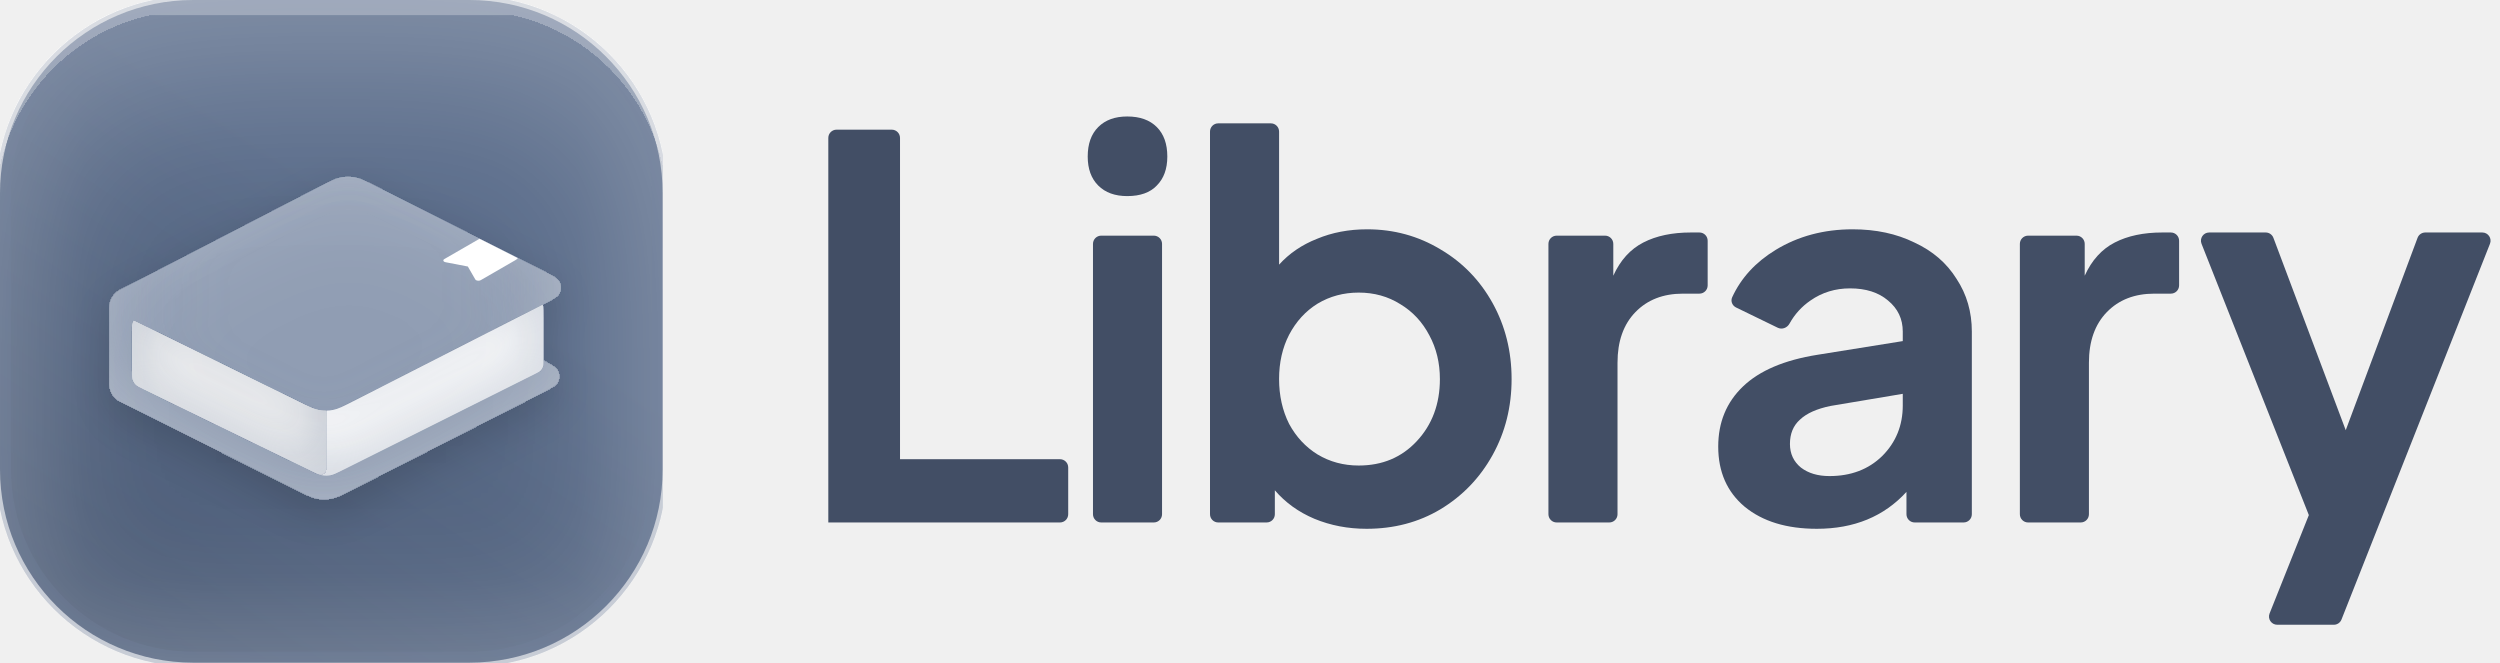
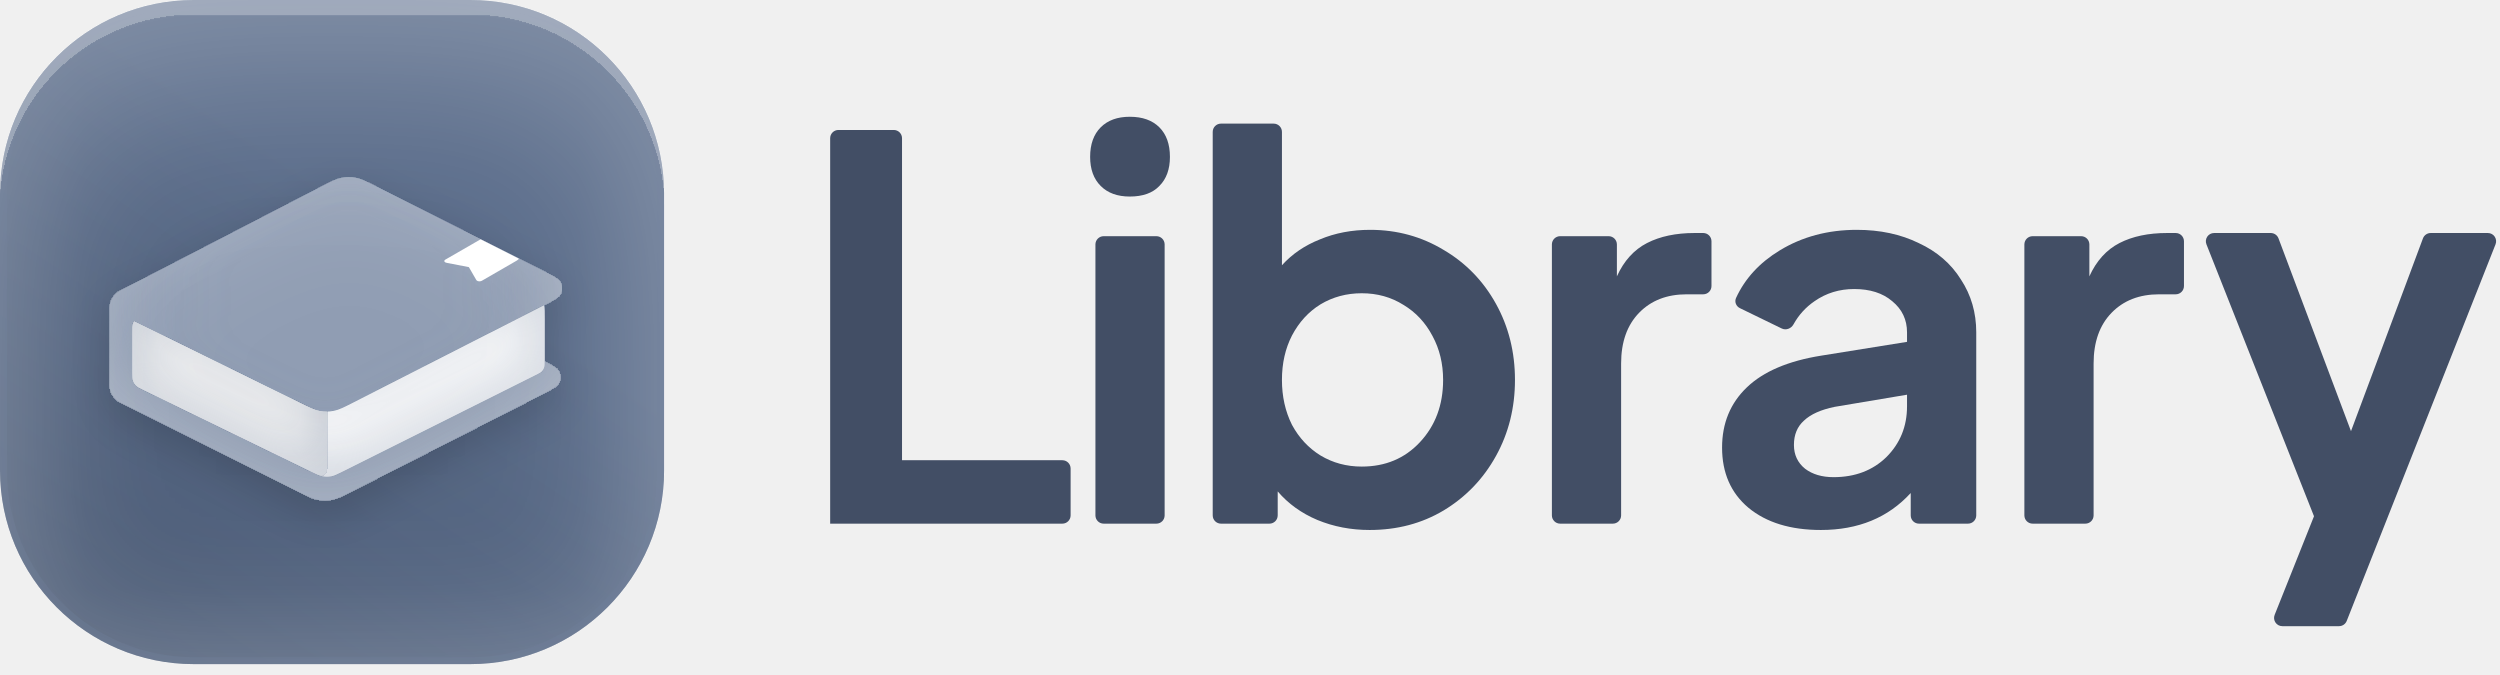
- <svg xmlns="http://www.w3.org/2000/svg" width="166" height="44" viewBox="0 0 166 44" fill="none">
-   <g filter="url(#filter0_ii_8402_9326)">
-     <rect width="44" height="44" rx="12.833" fill="url(#paint0_linear_8402_9326)" />
-     <g filter="url(#filter1_dii_8402_9326)">
-       <g filter="url(#filter2_i_8402_9326)">
-         <path d="M8.8 21.24C8.032 20.862 7.647 20.673 7.522 20.414C7.412 20.189 7.41 19.926 7.515 19.698C7.635 19.436 8.015 19.24 8.776 18.846L21.268 12.38C21.938 12.033 22.273 11.86 22.625 11.791C22.938 11.729 23.259 11.728 23.571 11.786C23.924 11.852 24.261 12.022 24.934 12.363L35.891 17.905C36.651 18.29 37.031 18.482 37.154 18.742C37.261 18.968 37.261 19.23 37.155 19.456C37.033 19.716 36.654 19.91 35.895 20.297L23.446 26.647C22.787 26.983 22.458 27.151 22.112 27.218C21.805 27.278 21.49 27.281 21.183 27.225C20.836 27.163 20.504 26.999 19.841 26.673L8.8 21.24Z" fill="#909DB3" />
+ <svg xmlns="http://www.w3.org/2000/svg" width="152" height="41" viewBox="0 0 152 41" fill="none">
+   <g filter="url(#filter0_ii_9470_1017)">
+     <rect width="40.379" height="40.379" rx="11.777" fill="url(#paint0_linear_9470_1017)" />
+     <rect x="0.21" y="0.21" width="39.958" height="39.958" rx="11.567" stroke="#5A6C8A" stroke-opacity="0.34" stroke-width="0.421" stroke-linecap="round" />
+     <g filter="url(#filter1_dii_9470_1017)">
+       <g filter="url(#filter2_i_9470_1017)">
+         <path d="M8.075 19.493C7.37 19.146 7.017 18.972 6.902 18.734C6.801 18.527 6.799 18.286 6.895 18.077C7.005 17.837 7.354 17.656 8.052 17.295L19.517 11.361C20.131 11.043 20.439 10.884 20.762 10.82C21.049 10.764 21.343 10.763 21.63 10.816C21.954 10.877 22.263 11.033 22.881 11.346L32.936 16.432C33.633 16.785 33.982 16.961 34.095 17.199C34.193 17.407 34.193 17.647 34.096 17.855C33.984 18.094 33.636 18.271 32.94 18.627L21.515 24.454C20.911 24.762 20.609 24.917 20.291 24.979C20.01 25.034 19.721 25.036 19.438 24.985C19.12 24.927 18.816 24.778 18.207 24.478L8.075 19.493Z" fill="#909DB3" />
      </g>
-       <g filter="url(#filter3_i_8402_9326)">
-         <path fill-rule="evenodd" clip-rule="evenodd" d="M9.518 21.594V24.267L12.165 22.896L9.518 21.594ZM32.441 22.059L35.807 23.796C36.557 24.183 36.932 24.376 37.053 24.636C37.159 24.862 37.158 25.123 37.052 25.348C36.93 25.607 36.554 25.799 35.801 26.182L23.347 32.535L23.347 32.535C22.682 32.874 22.35 33.044 22.001 33.111C21.691 33.171 21.373 33.172 21.064 33.114C20.714 33.049 20.381 32.882 19.714 32.547L9.518 27.429V27.431L8.002 26.681C7.544 26.456 7.255 25.989 7.255 25.479V20.431C7.255 19.925 7.539 19.463 7.99 19.234L9.518 18.461V18.462L21.268 12.38C21.938 12.033 22.273 11.86 22.626 11.791C22.938 11.729 23.259 11.728 23.571 11.786C23.924 11.852 24.261 12.023 24.934 12.363L24.934 12.363L35.891 17.905C36.651 18.29 37.031 18.482 37.154 18.742C37.261 18.968 37.261 19.23 37.155 19.456C37.033 19.716 36.654 19.91 35.895 20.297L32.441 22.059Z" fill="#909DB3" />
+       <g filter="url(#filter3_i_9470_1017)">
+         <path fill-rule="evenodd" clip-rule="evenodd" d="M8.734 19.818V22.271L11.164 21.013L8.734 19.818ZM29.769 20.245L32.859 21.839C33.548 22.194 33.892 22.372 34.003 22.61C34.1 22.817 34.099 23.056 34.002 23.263C33.889 23.501 33.544 23.677 32.854 24.029L21.424 29.859C20.815 30.17 20.51 30.326 20.189 30.388C19.905 30.442 19.613 30.444 19.329 30.39C19.008 30.331 18.702 30.177 18.09 29.87L8.734 25.173V25.175L7.342 24.487C6.922 24.28 6.657 23.852 6.657 23.384V18.751C6.657 18.287 6.918 17.862 7.332 17.653L8.734 16.943V16.944L19.517 11.362C20.132 11.044 20.439 10.885 20.762 10.822C21.049 10.765 21.343 10.764 21.631 10.818C21.954 10.878 22.263 11.034 22.881 11.347L32.936 16.433C33.634 16.786 33.982 16.962 34.095 17.2C34.193 17.408 34.194 17.648 34.096 17.856C33.984 18.095 33.636 18.272 32.94 18.628L29.769 20.245Z" fill="#909DB3" />
      </g>
-       <g filter="url(#filter4_i_8402_9326)">
-         <path d="M8.878 21.279C8.849 21.328 8.826 21.38 8.807 21.435C8.764 21.565 8.764 21.711 8.764 22.003V24.635C8.764 24.94 8.764 25.092 8.81 25.226C8.852 25.344 8.919 25.452 9.007 25.541C9.107 25.641 9.244 25.708 9.518 25.841L20.61 31.243C21 31.433 21.195 31.528 21.399 31.565C21.579 31.597 21.764 31.596 21.944 31.562C22.148 31.523 22.341 31.426 22.729 31.232L35.497 24.849C35.712 24.741 35.82 24.687 35.898 24.607C35.968 24.536 36.021 24.45 36.053 24.356C36.09 24.25 36.09 24.13 36.09 23.889V21.143C36.09 20.692 36.09 20.434 36.041 20.222C35.994 20.246 35.945 20.271 35.895 20.297L23.446 26.647C22.787 26.983 22.458 27.151 22.112 27.218C21.805 27.278 21.49 27.281 21.183 27.225C20.836 27.163 20.504 26.999 19.841 26.673L8.878 21.279Z" fill="white" />
+       <g filter="url(#filter4_i_9470_1017)">
+         <path d="M8.147 19.528C8.121 19.573 8.099 19.621 8.082 19.671C8.042 19.79 8.042 19.925 8.042 20.193V22.608C8.042 22.888 8.042 23.027 8.085 23.15C8.123 23.259 8.184 23.358 8.266 23.439C8.357 23.532 8.483 23.593 8.734 23.715L18.914 28.673C19.271 28.847 19.45 28.934 19.637 28.968C19.803 28.997 19.973 28.997 20.138 28.965C20.325 28.929 20.502 28.84 20.858 28.663L32.575 22.804C32.773 22.705 32.872 22.656 32.944 22.582C33.008 22.517 33.056 22.438 33.086 22.352C33.12 22.255 33.12 22.144 33.12 21.923V19.404C33.12 18.99 33.12 18.753 33.074 18.559C33.031 18.581 32.986 18.603 32.941 18.627L21.516 24.454C20.912 24.763 20.61 24.917 20.292 24.979C20.011 25.034 19.721 25.036 19.439 24.985C19.121 24.928 18.816 24.778 18.208 24.478L8.147 19.528Z" fill="white" />
      </g>
-       <g filter="url(#filter5_i_8402_9326)">
-         <path d="M8.878 21.279C8.805 21.404 8.764 21.549 8.764 21.7V24.635C8.764 24.94 8.764 25.092 8.81 25.226C8.852 25.344 8.919 25.452 9.007 25.541C9.107 25.641 9.244 25.708 9.518 25.841L20.717 31.295C21.034 31.45 21.192 31.527 21.321 31.507C21.433 31.489 21.533 31.427 21.598 31.333C21.672 31.226 21.672 31.05 21.672 30.698V27.756C21.672 27.561 21.672 27.401 21.669 27.265C21.506 27.267 21.343 27.254 21.183 27.225C20.836 27.163 20.504 26.999 19.841 26.673L8.878 21.279Z" fill="#F5F5F5" />
+       <g filter="url(#filter5_i_9470_1017)">
+         <path d="M8.147 19.528C8.08 19.644 8.042 19.776 8.042 19.915V22.609C8.042 22.888 8.042 23.027 8.085 23.15C8.123 23.259 8.184 23.358 8.266 23.439C8.357 23.532 8.483 23.593 8.734 23.715L19.011 28.72C19.302 28.862 19.448 28.933 19.566 28.915C19.669 28.899 19.761 28.841 19.82 28.755C19.888 28.657 19.888 28.495 19.888 28.172V25.472C19.888 25.294 19.888 25.147 19.885 25.022C19.736 25.024 19.587 25.012 19.439 24.985C19.121 24.928 18.816 24.778 18.208 24.479L8.147 19.528Z" fill="#F5F5F5" />
      </g>
-       <path d="M31.839 15.856L34.384 17.143C34.346 17.189 34.292 17.233 34.219 17.276L31.922 18.602C31.896 18.617 31.864 18.629 31.829 18.635C31.773 18.644 31.713 18.641 31.66 18.624C31.608 18.608 31.57 18.58 31.555 18.547L31.065 17.697L29.592 17.413C29.558 17.407 29.524 17.397 29.499 17.382C29.414 17.333 29.415 17.253 29.5 17.204L31.797 15.878C31.811 15.87 31.825 15.863 31.839 15.856Z" fill="white" />
+       <path d="M29.217 14.551L31.553 15.732C31.519 15.774 31.469 15.815 31.402 15.854L29.294 17.072C29.27 17.085 29.241 17.096 29.209 17.101C29.157 17.11 29.102 17.107 29.053 17.092C29.006 17.077 28.971 17.051 28.957 17.02L28.507 16.241L27.156 15.98C27.124 15.975 27.093 15.965 27.07 15.951C26.992 15.906 26.994 15.834 27.071 15.789L29.18 14.572C29.192 14.564 29.205 14.557 29.217 14.551Z" fill="white" />
    </g>
-     <rect x="0.229" y="0.229" width="43.542" height="43.542" rx="12.604" stroke="#5A6C8A" stroke-opacity="0.34" strokeWidth="0.458" strokeLinecap="round" />
  </g>
-   <path d="M55 9.157C55 8.855 55.245 8.61 55.547 8.61H59.214C59.516 8.61 59.761 8.855 59.761 9.157V30.491H70.382C70.684 30.491 70.929 30.736 70.929 31.038V34.145C70.929 34.447 70.684 34.692 70.382 34.692H55V9.157Z" fill="#424E65" />
-   <path d="M72.574 16.194C72.574 15.892 72.819 15.647 73.121 15.647H76.613C76.915 15.647 77.16 15.892 77.16 16.194V34.145C77.16 34.447 76.915 34.692 76.613 34.692H73.121C72.819 34.692 72.574 34.447 72.574 34.145V16.194ZM72.224 10.395C72.224 9.555 72.457 8.901 72.924 8.435C73.391 7.968 74.032 7.734 74.849 7.734C75.69 7.734 76.343 7.968 76.81 8.435C77.277 8.901 77.51 9.555 77.51 10.395C77.51 11.212 77.277 11.854 76.81 12.321C76.366 12.787 75.713 13.021 74.849 13.021C74.032 13.021 73.391 12.787 72.924 12.321C72.457 11.854 72.224 11.212 72.224 10.395Z" fill="#424E65" />
-   <path d="M90.742 35.112C89.505 35.112 88.35 34.891 87.276 34.447C86.226 34.004 85.351 33.373 84.65 32.556V34.145C84.65 34.447 84.406 34.692 84.103 34.692H80.891C80.589 34.692 80.344 34.447 80.344 34.145V8.737C80.344 8.434 80.589 8.19 80.891 8.19H84.383C84.686 8.19 84.931 8.434 84.931 8.737V17.572C85.607 16.825 86.448 16.253 87.451 15.857C88.455 15.437 89.564 15.226 90.777 15.226C92.551 15.226 94.173 15.67 95.644 16.557C97.114 17.421 98.269 18.611 99.11 20.128C99.95 21.645 100.37 23.326 100.37 25.169C100.37 27.013 99.95 28.694 99.11 30.211C98.269 31.728 97.114 32.93 95.644 33.817C94.197 34.68 92.563 35.112 90.742 35.112ZM84.931 25.169C84.931 26.266 85.152 27.258 85.596 28.145C86.063 29.009 86.693 29.686 87.486 30.176C88.303 30.666 89.213 30.911 90.217 30.911C91.781 30.911 93.065 30.374 94.068 29.3C95.095 28.204 95.609 26.826 95.609 25.169C95.609 24.096 95.375 23.127 94.908 22.264C94.442 21.377 93.8 20.688 92.983 20.198C92.166 19.684 91.244 19.428 90.217 19.428C89.213 19.428 88.303 19.673 87.486 20.163C86.693 20.653 86.063 21.342 85.596 22.229C85.152 23.092 84.931 24.072 84.931 25.169Z" fill="#424E65" />
-   <path d="M102.816 16.194C102.816 15.892 103.061 15.647 103.363 15.647H106.576C106.878 15.647 107.123 15.892 107.123 16.194V18.307C107.589 17.28 108.255 16.545 109.118 16.102C109.982 15.658 111.032 15.437 112.269 15.437H112.842C113.144 15.437 113.389 15.681 113.389 15.984V18.951C113.389 19.253 113.144 19.498 112.842 19.498H111.744C110.437 19.498 109.387 19.906 108.593 20.723C107.799 21.54 107.403 22.66 107.403 24.084V34.145C107.403 34.447 107.158 34.692 106.856 34.692H103.363C103.061 34.692 102.816 34.447 102.816 34.145V16.194Z" fill="#424E65" />
-   <path d="M120.637 35.112C118.63 35.112 117.031 34.622 115.841 33.642C114.674 32.661 114.09 31.331 114.09 29.651C114.09 28.04 114.639 26.71 115.736 25.66C116.833 24.609 118.478 23.909 120.672 23.559L126.344 22.649V22.018C126.344 21.178 126.017 20.49 125.364 19.953C124.733 19.416 123.893 19.148 122.843 19.148C121.863 19.148 120.987 19.416 120.217 19.953C119.629 20.357 119.165 20.869 118.822 21.49C118.67 21.767 118.33 21.901 118.045 21.763L115.274 20.416C115.02 20.292 114.899 19.995 115.017 19.738C115.606 18.456 116.569 17.407 117.906 16.592C119.4 15.682 121.104 15.226 123.018 15.226C124.558 15.226 125.924 15.518 127.114 16.102C128.328 16.662 129.261 17.467 129.915 18.517C130.592 19.544 130.93 20.711 130.93 22.018V34.145C130.93 34.447 130.685 34.692 130.383 34.692H127.136C126.834 34.692 126.589 34.447 126.589 34.145V32.661C125.095 34.295 123.111 35.112 120.637 35.112ZM118.852 29.476C118.852 30.129 119.097 30.654 119.587 31.051C120.077 31.424 120.707 31.611 121.477 31.611C122.901 31.611 124.068 31.168 124.978 30.281C125.889 29.371 126.344 28.25 126.344 26.92V26.15L121.547 26.955C120.637 27.142 119.96 27.445 119.517 27.865C119.073 28.262 118.852 28.799 118.852 29.476Z" fill="#424E65" />
-   <path d="M134.119 16.194C134.119 15.892 134.364 15.647 134.666 15.647H137.878C138.18 15.647 138.425 15.892 138.425 16.194V18.307C138.892 17.28 139.557 16.545 140.421 16.102C141.284 15.658 142.334 15.437 143.572 15.437H144.145C144.447 15.437 144.692 15.681 144.692 15.984V18.951C144.692 19.253 144.447 19.498 144.145 19.498H143.046C141.739 19.498 140.689 19.906 139.895 20.723C139.102 21.54 138.705 22.66 138.705 24.084V34.145C138.705 34.447 138.46 34.692 138.158 34.692H134.666C134.364 34.692 134.119 34.447 134.119 34.145V16.194Z" fill="#424E65" />
-   <path d="M153.307 34.202L146.181 16.185C146.039 15.826 146.303 15.437 146.689 15.437H150.442C150.67 15.437 150.874 15.578 150.954 15.791L155.757 28.565L160.526 15.792C160.606 15.578 160.81 15.437 161.039 15.437H164.826C165.212 15.437 165.477 15.826 165.335 16.185L155.474 41.138C155.392 41.347 155.19 41.484 154.965 41.484H151.208C150.821 41.484 150.557 41.093 150.7 40.734L153.307 34.202Z" fill="#424E65" />
+   <path d="M50.474 8.404C50.474 8.127 50.699 7.902 50.976 7.902H54.341C54.619 7.902 54.843 8.127 54.843 8.404V27.982H64.591C64.868 27.982 65.093 28.207 65.093 28.484V31.336C65.093 31.613 64.868 31.838 64.591 31.838H50.474V8.404Z" fill="#424E65" />
+   <path d="M66.602 14.862C66.602 14.585 66.826 14.36 67.104 14.36H70.308C70.586 14.36 70.81 14.585 70.81 14.862V31.336C70.81 31.613 70.586 31.838 70.308 31.838H67.104C66.826 31.838 66.602 31.613 66.602 31.336V14.862ZM66.28 9.54C66.28 8.769 66.495 8.17 66.923 7.741C67.351 7.313 67.94 7.099 68.69 7.099C69.461 7.099 70.061 7.313 70.489 7.741C70.918 8.17 71.132 8.769 71.132 9.54C71.132 10.29 70.918 10.879 70.489 11.307C70.082 11.736 69.482 11.95 68.69 11.95C67.94 11.95 67.351 11.736 66.923 11.307C66.495 10.879 66.28 10.29 66.28 9.54Z" fill="#424E65" />
+   <path d="M83.275 32.223C82.14 32.223 81.079 32.02 80.094 31.613C79.13 31.206 78.327 30.628 77.684 29.878V31.336C77.684 31.613 77.46 31.838 77.183 31.838H74.235C73.957 31.838 73.733 31.613 73.733 31.336V8.018C73.733 7.741 73.957 7.516 74.235 7.516H77.439C77.717 7.516 77.942 7.741 77.942 8.018V16.127C78.563 15.441 79.334 14.917 80.255 14.553C81.176 14.167 82.193 13.974 83.307 13.974C84.935 13.974 86.424 14.381 87.773 15.195C89.122 15.988 90.183 17.08 90.954 18.472C91.725 19.864 92.11 21.407 92.11 23.099C92.11 24.791 91.725 26.333 90.954 27.725C90.183 29.118 89.122 30.221 87.773 31.035C86.445 31.827 84.946 32.223 83.275 32.223ZM77.942 23.099C77.942 24.105 78.145 25.016 78.552 25.83C78.98 26.622 79.559 27.243 80.287 27.693C81.037 28.143 81.872 28.368 82.793 28.368C84.228 28.368 85.406 27.875 86.327 26.89C87.27 25.883 87.741 24.62 87.741 23.099C87.741 22.113 87.527 21.225 87.098 20.432C86.67 19.618 86.081 18.986 85.331 18.537C84.582 18.065 83.735 17.83 82.793 17.83C81.872 17.83 81.037 18.055 80.287 18.504C79.559 18.954 78.98 19.586 78.552 20.4C78.145 21.192 77.942 22.092 77.942 23.099Z" fill="#424E65" />
+   <path d="M94.355 14.862C94.355 14.585 94.58 14.36 94.857 14.36H97.805C98.082 14.36 98.307 14.585 98.307 14.862V16.802C98.736 15.859 99.346 15.184 100.139 14.777C100.931 14.37 101.895 14.167 103.03 14.167H103.556C103.834 14.167 104.058 14.392 104.058 14.669V17.392C104.058 17.669 103.834 17.894 103.556 17.894H102.548C101.349 17.894 100.385 18.269 99.657 19.018C98.928 19.768 98.564 20.796 98.564 22.103V31.336C98.564 31.613 98.34 31.838 98.062 31.838H94.857C94.58 31.838 94.355 31.613 94.355 31.336V14.862Z" fill="#424E65" />
+   <path d="M110.71 32.223C108.868 32.223 107.4 31.774 106.308 30.874C105.237 29.974 104.702 28.753 104.702 27.211C104.702 25.733 105.205 24.512 106.212 23.549C107.218 22.585 108.728 21.942 110.742 21.621L115.947 20.785V20.207C115.947 19.436 115.647 18.804 115.047 18.312C114.469 17.819 113.698 17.573 112.734 17.573C111.834 17.573 111.031 17.819 110.324 18.312C109.785 18.682 109.358 19.153 109.044 19.722C108.904 19.977 108.592 20.099 108.331 19.973L105.787 18.736C105.554 18.623 105.444 18.35 105.552 18.115C106.093 16.938 106.976 15.975 108.204 15.227C109.574 14.392 111.138 13.974 112.894 13.974C114.308 13.974 115.561 14.242 116.654 14.777C117.767 15.291 118.624 16.03 119.224 16.994C119.845 17.937 120.156 19.008 120.156 20.207V31.336C120.156 31.613 119.931 31.838 119.654 31.838H116.674C116.396 31.838 116.172 31.613 116.172 31.336V29.974C114.801 31.474 112.98 32.223 110.71 32.223ZM109.071 27.051C109.071 27.65 109.296 28.132 109.746 28.497C110.196 28.839 110.774 29.011 111.481 29.011C112.787 29.011 113.858 28.604 114.694 27.79C115.529 26.954 115.947 25.926 115.947 24.705V23.998L111.545 24.737C110.71 24.909 110.089 25.187 109.682 25.573C109.275 25.937 109.071 26.43 109.071 27.051Z" fill="#424E65" />
+   <path d="M123.082 14.862C123.082 14.585 123.307 14.36 123.584 14.36H126.532C126.809 14.36 127.034 14.585 127.034 14.862V16.802C127.462 15.859 128.073 15.184 128.865 14.777C129.658 14.37 130.621 14.167 131.757 14.167H132.283C132.56 14.167 132.785 14.392 132.785 14.669V17.392C132.785 17.669 132.56 17.894 132.283 17.894H131.275C130.075 17.894 129.111 18.269 128.383 19.018C127.655 19.768 127.291 20.796 127.291 22.103V31.336C127.291 31.613 127.066 31.838 126.789 31.838H123.584C123.307 31.838 123.082 31.613 123.082 31.336V14.862Z" fill="#424E65" />
+   <path d="M140.691 31.388L134.151 14.854C134.021 14.524 134.264 14.167 134.618 14.167H138.062C138.271 14.167 138.458 14.297 138.532 14.492L142.94 26.215L147.316 14.493C147.389 14.297 147.577 14.167 147.786 14.167H151.262C151.616 14.167 151.859 14.524 151.729 14.854L142.68 37.753C142.604 37.945 142.419 38.071 142.213 38.071H138.765C138.41 38.071 138.167 37.712 138.299 37.383L140.691 31.388Z" fill="#424E65" />
  <defs>
-     <filter id="filter0_ii_8402_9326" x="0" y="0" width="44" height="49" filterUnits="userSpaceOnUse" color-interpolation-filters="sRGB">
+     <filter id="filter0_ii_9470_1017" x="0" y="0" width="40.379" height="44.967" filterUnits="userSpaceOnUse" color-interpolation-filters="sRGB">
      <feFlood flood-opacity="0" result="BackgroundImageFix" />
      <feBlend mode="normal" in="SourceGraphic" in2="BackgroundImageFix" result="shape" />
      <feColorMatrix in="SourceAlpha" type="matrix" values="0 0 0 0 0 0 0 0 0 0 0 0 0 0 0 0 0 0 127 0" result="hardAlpha" />
-       <feOffset dy="1" />
+       <feOffset dy="0.918" />
      <feComposite in2="hardAlpha" operator="arithmetic" k2="-1" k3="1" />
      <feColorMatrix type="matrix" values="0 0 0 0 1 0 0 0 0 1 0 0 0 0 1 0 0 0 0.27 0" />
-       <feBlend mode="normal" in2="shape" result="effect1_innerShadow_8402_9326" />
+       <feBlend mode="normal" in2="shape" result="effect1_innerShadow_9470_1017" />
      <feColorMatrix in="SourceAlpha" type="matrix" values="0 0 0 0 0 0 0 0 0 0 0 0 0 0 0 0 0 0 127 0" result="hardAlpha" />
-       <feOffset dy="5" />
-       <feGaussianBlur stdDeviation="6" />
+       <feOffset dy="4.589" />
+       <feGaussianBlur stdDeviation="5.506" />
      <feComposite in2="hardAlpha" operator="arithmetic" k2="-1" k3="1" />
      <feColorMatrix type="matrix" values="0 0 0 0 1 0 0 0 0 1 0 0 0 0 1 0 0 0 0.25 0" />
-       <feBlend mode="normal" in2="effect1_innerShadow_8402_9326" result="effect2_innerShadow_8402_9326" />
+       <feBlend mode="normal" in2="effect1_innerShadow_9470_1017" result="effect2_innerShadow_9470_1017" />
    </filter>
-     <filter id="filter1_dii_8402_9326" x="4.423" y="9.856" width="35.642" height="27.076" filterUnits="userSpaceOnUse" color-interpolation-filters="sRGB">
+     <filter id="filter1_dii_9470_1017" x="4.058" y="9.045" width="32.709" height="24.849" filterUnits="userSpaceOnUse" color-interpolation-filters="sRGB">
      <feFlood flood-opacity="0" result="BackgroundImageFix" />
      <feColorMatrix in="SourceAlpha" type="matrix" values="0 0 0 0 0 0 0 0 0 0 0 0 0 0 0 0 0 0 127 0" result="hardAlpha" />
-       <feOffset dy="0.944" />
-       <feGaussianBlur stdDeviation="1.416" />
+       <feOffset dy="0.866" />
+       <feGaussianBlur stdDeviation="1.299" />
      <feComposite in2="hardAlpha" operator="out" />
      <feColorMatrix type="matrix" values="0 0 0 0 0 0 0 0 0 0 0 0 0 0 0 0 0 0 0.16 0" />
-       <feBlend mode="normal" in2="BackgroundImageFix" result="effect1_dropShadow_8402_9326" />
-       <feBlend mode="normal" in="SourceGraphic" in2="effect1_dropShadow_8402_9326" result="shape" />
+       <feBlend mode="normal" in2="BackgroundImageFix" result="effect1_dropShadow_9470_1017" />
+       <feBlend mode="normal" in="SourceGraphic" in2="effect1_dropShadow_9470_1017" result="shape" />
      <feColorMatrix in="SourceAlpha" type="matrix" values="0 0 0 0 0 0 0 0 0 0 0 0 0 0 0 0 0 0 127 0" result="hardAlpha" />
-       <feOffset dy="-1.888" />
-       <feGaussianBlur stdDeviation="1.888" />
+       <feOffset dy="-1.732" />
+       <feGaussianBlur stdDeviation="1.732" />
      <feComposite in2="hardAlpha" operator="arithmetic" k2="-1" k3="1" />
      <feColorMatrix type="matrix" values="0 0 0 0 1 0 0 0 0 1 0 0 0 0 1 0 0 0 0.25 0" />
-       <feBlend mode="normal" in2="shape" result="effect2_innerShadow_8402_9326" />
+       <feBlend mode="normal" in2="shape" result="effect2_innerShadow_9470_1017" />
      <feColorMatrix in="SourceAlpha" type="matrix" values="0 0 0 0 0 0 0 0 0 0 0 0 0 0 0 0 0 0 127 0" result="hardAlpha" />
-       <feOffset dy="0.944" />
-       <feGaussianBlur stdDeviation="3.775" />
+       <feOffset dy="0.866" />
+       <feGaussianBlur stdDeviation="3.465" />
      <feComposite in2="hardAlpha" operator="arithmetic" k2="-1" k3="1" />
      <feColorMatrix type="matrix" values="0 0 0 0 1 0 0 0 0 1 0 0 0 0 1 0 0 0 0.14 0" />
-       <feBlend mode="normal" in2="effect2_innerShadow_8402_9326" result="effect3_innerShadow_8402_9326" />
+       <feBlend mode="normal" in2="effect2_innerShadow_9470_1017" result="effect3_innerShadow_9470_1017" />
    </filter>
-     <filter id="filter2_i_8402_9326" x="7.438" y="8.912" width="29.796" height="18.353" filterUnits="userSpaceOnUse" color-interpolation-filters="sRGB">
+     <filter id="filter2_i_9470_1017" x="6.824" y="8.179" width="27.344" height="16.843" filterUnits="userSpaceOnUse" color-interpolation-filters="sRGB">
      <feFlood flood-opacity="0" result="BackgroundImageFix" />
      <feBlend mode="normal" in="SourceGraphic" in2="BackgroundImageFix" result="shape" />
      <feColorMatrix in="SourceAlpha" type="matrix" values="0 0 0 0 0 0 0 0 0 0 0 0 0 0 0 0 0 0 127 0" result="hardAlpha" />
-       <feOffset dy="-2.832" />
-       <feGaussianBlur stdDeviation="1.888" />
+       <feOffset dy="-2.599" />
+       <feGaussianBlur stdDeviation="1.732" />
      <feComposite in2="hardAlpha" operator="arithmetic" k2="-1" k3="1" />
      <feColorMatrix type="matrix" values="0 0 0 0 0.353 0 0 0 0 0.424 0 0 0 0 0.541 0 0 0 0.33 0" />
-       <feBlend mode="normal" in2="shape" result="effect1_innerShadow_8402_9326" />
+       <feBlend mode="normal" in2="shape" result="effect1_innerShadow_9470_1017" />
    </filter>
-     <filter id="filter3_i_8402_9326" x="7.255" y="8.744" width="29.979" height="24.413" filterUnits="userSpaceOnUse" color-interpolation-filters="sRGB">
+     <filter id="filter3_i_9470_1017" x="6.657" y="8.025" width="27.512" height="22.404" filterUnits="userSpaceOnUse" color-interpolation-filters="sRGB">
      <feFlood flood-opacity="0" result="BackgroundImageFix" />
      <feBlend mode="normal" in="SourceGraphic" in2="BackgroundImageFix" result="shape" />
      <feColorMatrix in="SourceAlpha" type="matrix" values="0 0 0 0 0 0 0 0 0 0 0 0 0 0 0 0 0 0 127 0" result="hardAlpha" />
-       <feOffset dy="-3" />
-       <feGaussianBlur stdDeviation="2" />
+       <feOffset dy="-2.753" />
+       <feGaussianBlur stdDeviation="1.835" />
      <feComposite in2="hardAlpha" operator="arithmetic" k2="-1" k3="1" />
      <feColorMatrix type="matrix" values="0 0 0 0 0.353 0 0 0 0 0.424 0 0 0 0 0.541 0 0 0 0.33 0" />
-       <feBlend mode="normal" in2="shape" result="effect1_innerShadow_8402_9326" />
+       <feBlend mode="normal" in2="shape" result="effect1_innerShadow_9470_1017" />
    </filter>
-     <filter id="filter4_i_8402_9326" x="8.764" y="19.222" width="27.326" height="12.366" filterUnits="userSpaceOnUse" color-interpolation-filters="sRGB">
+     <filter id="filter4_i_9470_1017" x="8.042" y="17.641" width="25.077" height="11.348" filterUnits="userSpaceOnUse" color-interpolation-filters="sRGB">
      <feFlood flood-opacity="0" result="BackgroundImageFix" />
      <feBlend mode="normal" in="SourceGraphic" in2="BackgroundImageFix" result="shape" />
      <feColorMatrix in="SourceAlpha" type="matrix" values="0 0 0 0 0 0 0 0 0 0 0 0 0 0 0 0 0 0 127 0" result="hardAlpha" />
-       <feOffset dy="-1" />
-       <feGaussianBlur stdDeviation="2" />
+       <feOffset dy="-0.918" />
+       <feGaussianBlur stdDeviation="1.835" />
      <feComposite in2="hardAlpha" operator="arithmetic" k2="-1" k3="1" />
      <feColorMatrix type="matrix" values="0 0 0 0 0.353 0 0 0 0 0.424 0 0 0 0 0.541 0 0 0 0.33 0" />
-       <feBlend mode="normal" in2="shape" result="effect1_innerShadow_8402_9326" />
+       <feBlend mode="normal" in2="shape" result="effect1_innerShadow_9470_1017" />
    </filter>
-     <filter id="filter5_i_8402_9326" x="8.764" y="20.279" width="12.909" height="11.231" filterUnits="userSpaceOnUse" color-interpolation-filters="sRGB">
+     <filter id="filter5_i_9470_1017" x="8.042" y="18.611" width="11.846" height="10.306" filterUnits="userSpaceOnUse" color-interpolation-filters="sRGB">
      <feFlood flood-opacity="0" result="BackgroundImageFix" />
      <feBlend mode="normal" in="SourceGraphic" in2="BackgroundImageFix" result="shape" />
      <feColorMatrix in="SourceAlpha" type="matrix" values="0 0 0 0 0 0 0 0 0 0 0 0 0 0 0 0 0 0 127 0" result="hardAlpha" />
-       <feOffset dy="-1" />
-       <feGaussianBlur stdDeviation="2" />
+       <feOffset dy="-0.918" />
+       <feGaussianBlur stdDeviation="1.835" />
      <feComposite in2="hardAlpha" operator="arithmetic" k2="-1" k3="1" />
      <feColorMatrix type="matrix" values="0 0 0 0 0.353 0 0 0 0 0.424 0 0 0 0 0.541 0 0 0 0.33 0" />
-       <feBlend mode="normal" in2="shape" result="effect1_innerShadow_8402_9326" />
+       <feBlend mode="normal" in2="shape" result="effect1_innerShadow_9470_1017" />
    </filter>
-     <linearGradient id="paint0_linear_8402_9326" x1="41.148" y1="5.983" x2="8.234" y2="55.357" gradientUnits="userSpaceOnUse">
+     <linearGradient id="paint0_linear_9470_1017" x1="37.762" y1="5.491" x2="7.556" y2="50.801" gradientUnits="userSpaceOnUse">
      <stop offset="0.263" stop-color="#5A6C8A" />
      <stop offset="1" stop-color="#47566F" />
    </linearGradient>
  </defs>
</svg>
